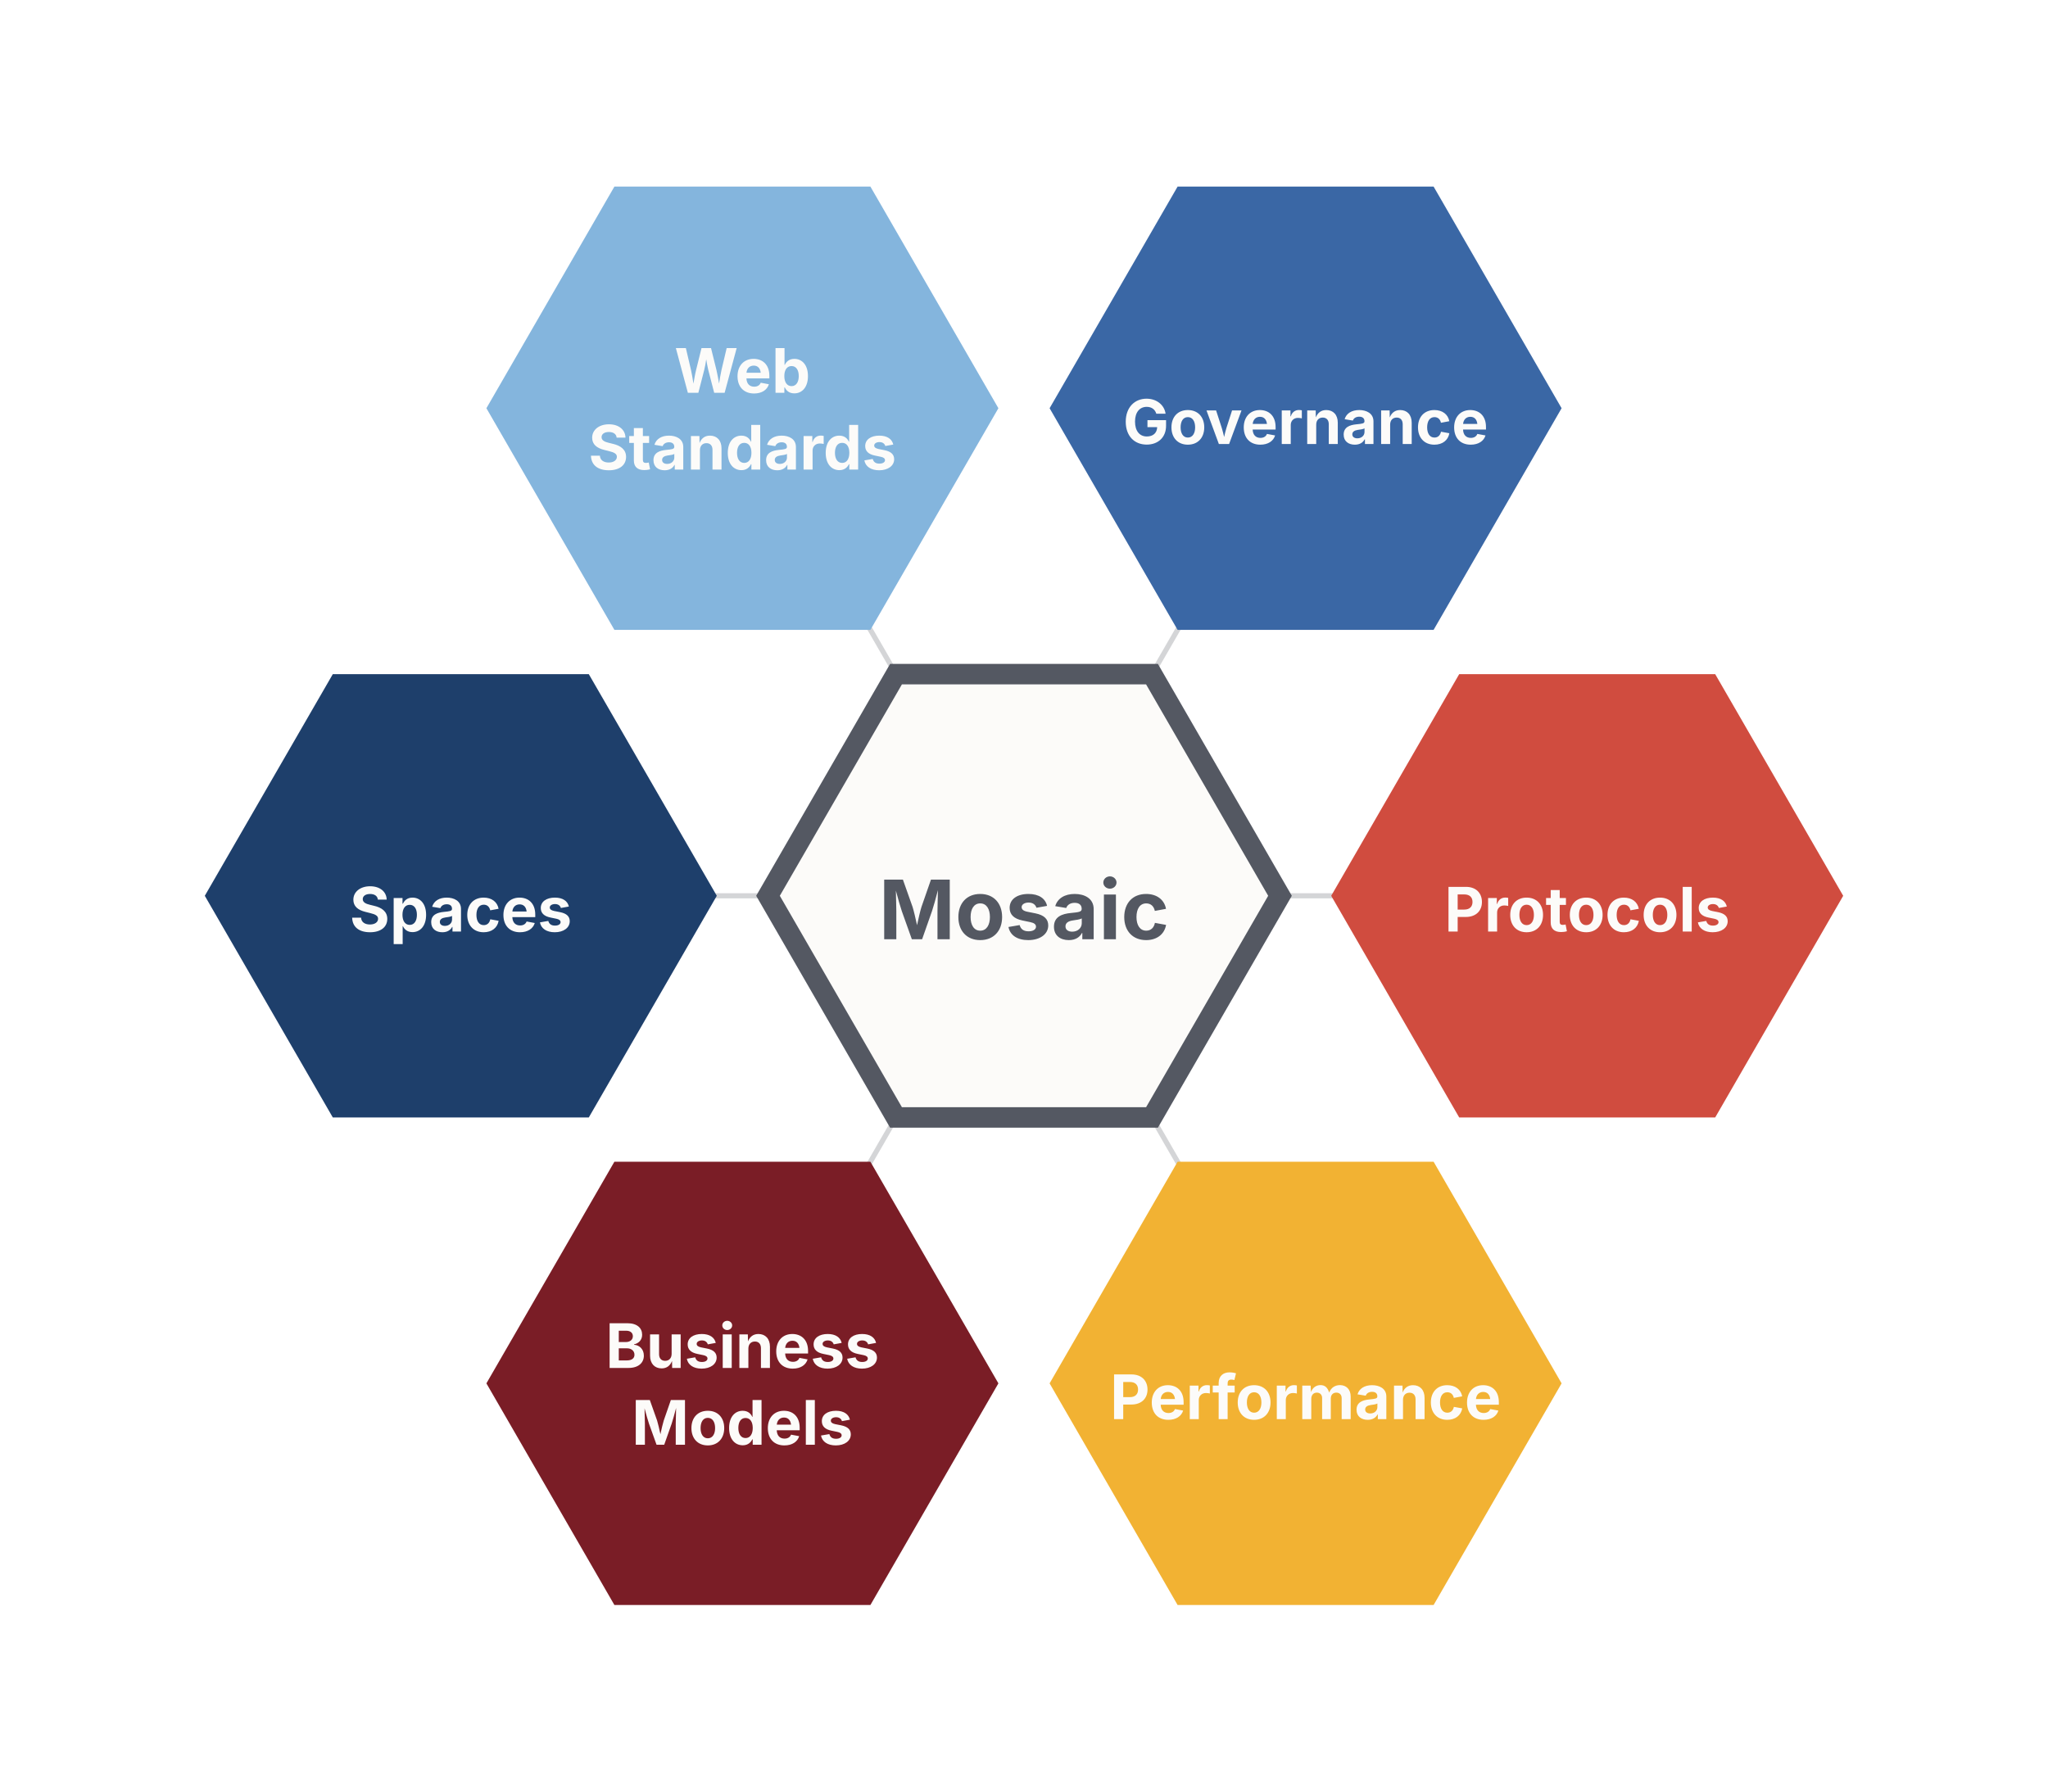
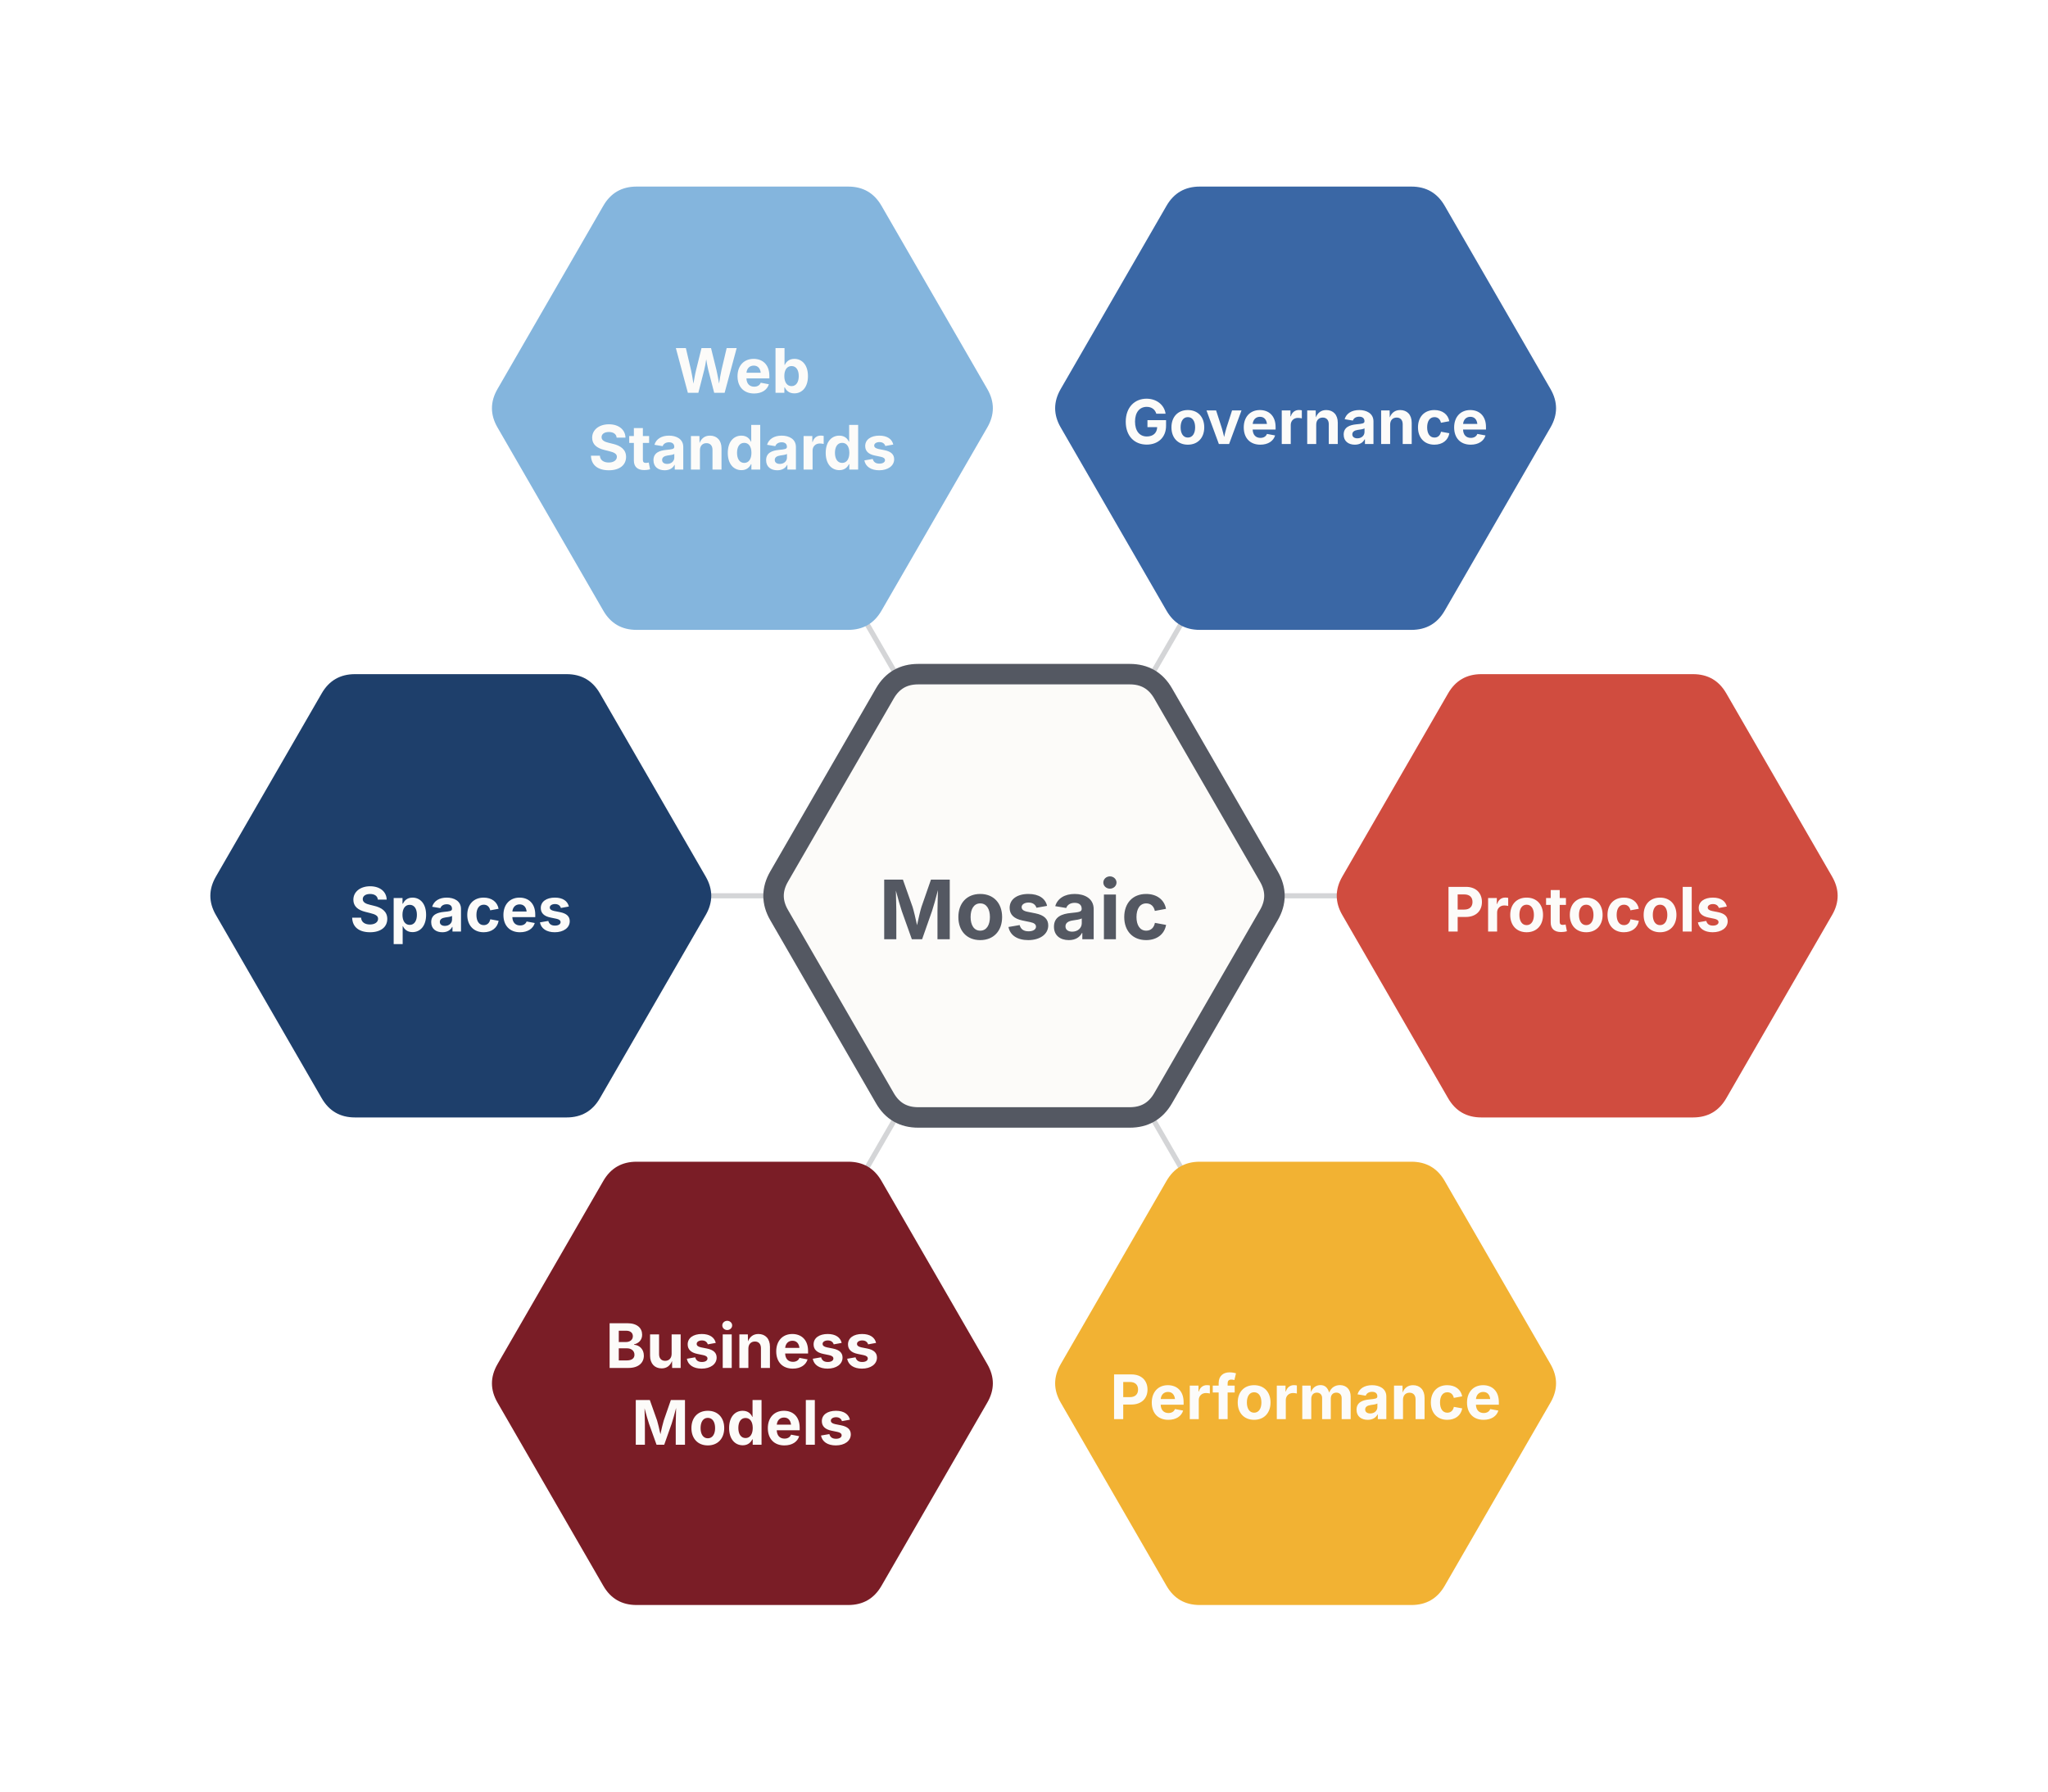
<svg xmlns="http://www.w3.org/2000/svg" xmlns:xlink="http://www.w3.org/1999/xlink" viewBox="0 0 800 700" preserveAspectRatio="xMidYMid meet" role="img" aria-label="Mosaic coherence diagram">
  <defs>
-     <polygon id="hex" points="100,0 50,-86.6 -50,-86.6 -100,0 -50,86.6 50,86.6" />
+     <path id="hex" d="M 95.67,-7.50 Q 100.00,0.00 95.67,7.50 L 54.33,79.10 Q 50.00,86.60 41.34,86.60 L -41.34,86.60 Q -50.00,86.60 -54.33,79.10 L -95.67,7.50 Q -100.00,0.00 -95.67,-7.50 L -54.33,-79.10 Q -50.00,-86.60 -41.34,-86.60 L 41.34,-86.60 Q 50.00,-86.60 54.33,-79.10 Z" />
    <style>
      text { font-family: Inter, Arial, sans-serif; text-anchor: middle; dominant-baseline: middle; font-size: 24px; fill: #FCFBF9; font-weight: 700; }
      .center-text { fill: #545862; font-size: 32px; }
      line { stroke: rgba(84,88,98,0.25); stroke-width: 2; }
    </style>
  </defs>
  <g transform="translate(400, 350)">
    <line x1="0" y1="0" x2="220" y2="0" />
    <line x1="0" y1="0" x2="110" y2="190.5" />
    <line x1="0" y1="0" x2="-110" y2="190.5" />
    <line x1="0" y1="0" x2="-220" y2="0" />
    <line x1="0" y1="0" x2="-110" y2="-190.5" />
    <line x1="0" y1="0" x2="110" y2="-190.5" />
    <g transform="translate(-110, -190.5)">
      <use xlink:href="#hex" href="#hex" fill="#84B5DD" />
      <text y="-15">Web</text>
      <text y="15">Standards</text>
    </g>
    <g transform="translate(110, -190.5)">
      <use xlink:href="#hex" href="#hex" fill="#3A67A5" />
      <text y="5">Governance</text>
    </g>
    <g transform="translate(220, 0)">
      <use xlink:href="#hex" href="#hex" fill="#D04C3F" />
      <text y="5">Protocols</text>
    </g>
    <g transform="translate(110, 190.5)">
      <use xlink:href="#hex" href="#hex" fill="#F2B233" />
      <text y="5">Performance</text>
    </g>
    <g transform="translate(-110, 190.5)">
      <use xlink:href="#hex" href="#hex" fill="#7A1D26" />
      <text y="-15">Business</text>
      <text y="15">Models</text>
    </g>
    <g transform="translate(-220, 0)">
      <use xlink:href="#hex" href="#hex" fill="#1E3F6B" />
      <text y="5">Spaces</text>
    </g>
    <g>
      <use xlink:href="#hex" href="#hex" fill="#FCFBF9" stroke="#545862" stroke-width="8" />
      <text class="center-text" y="5">Mosaic</text>
    </g>
  </g>
</svg>
